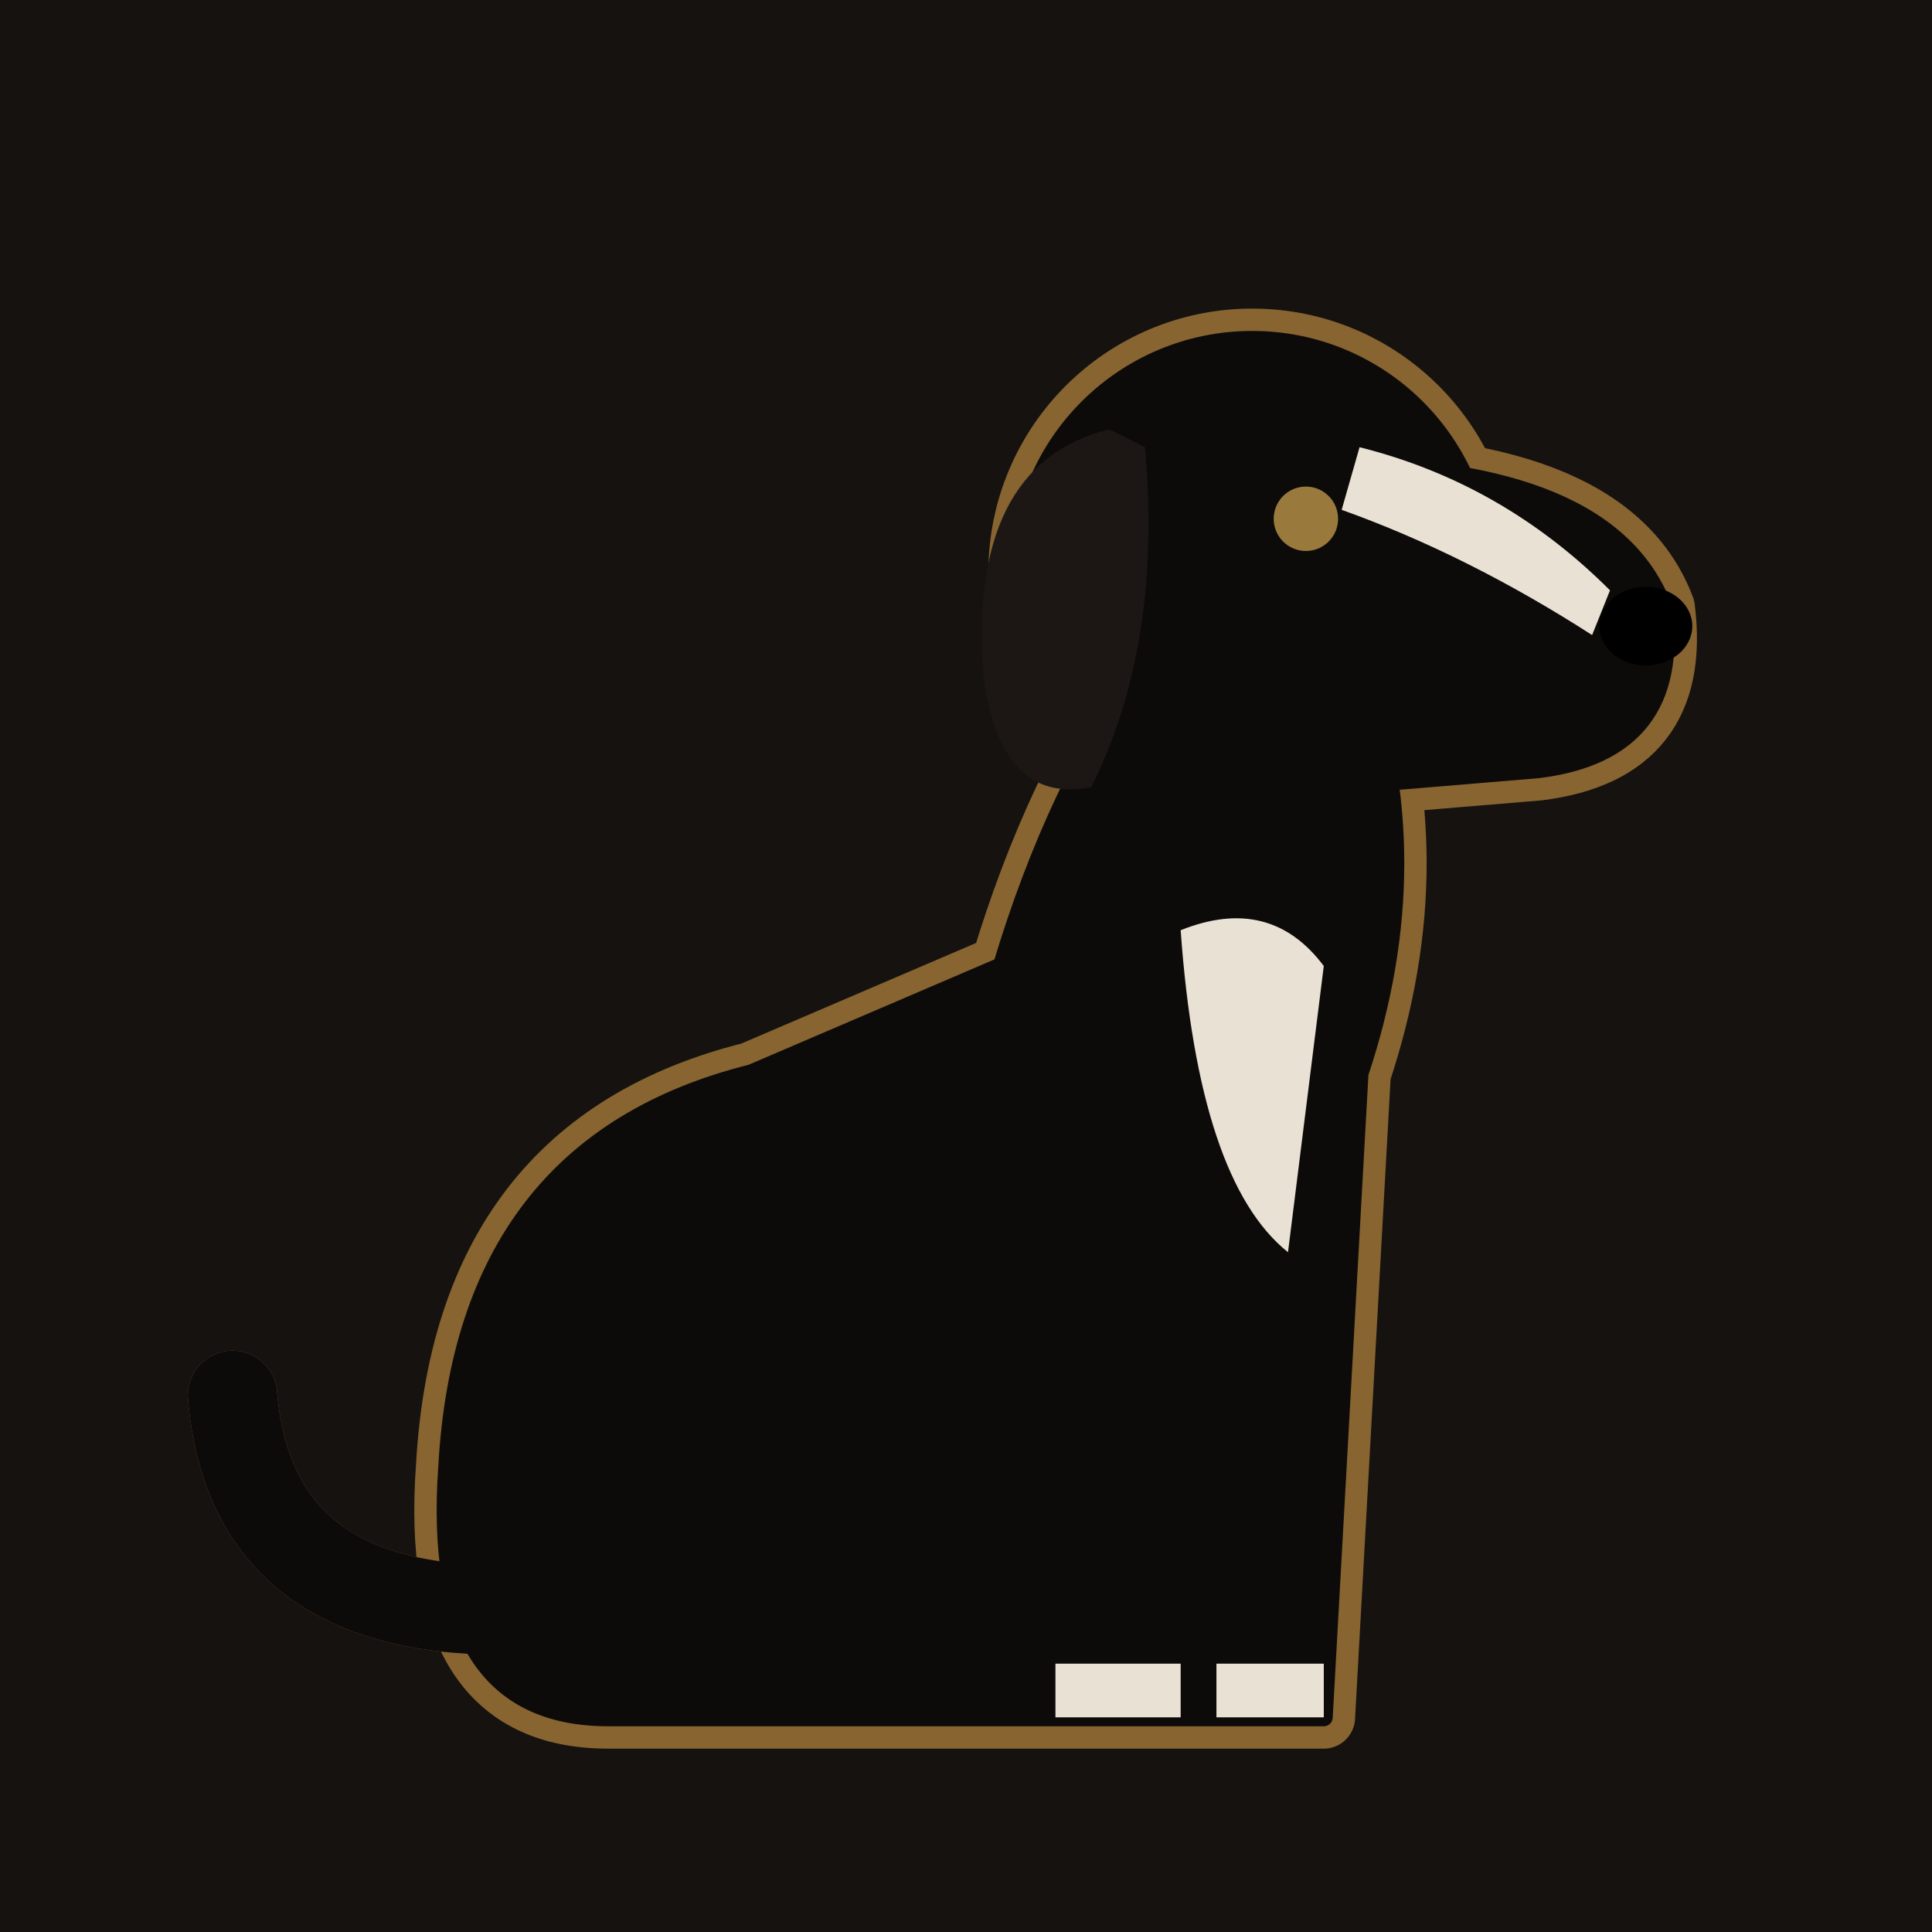
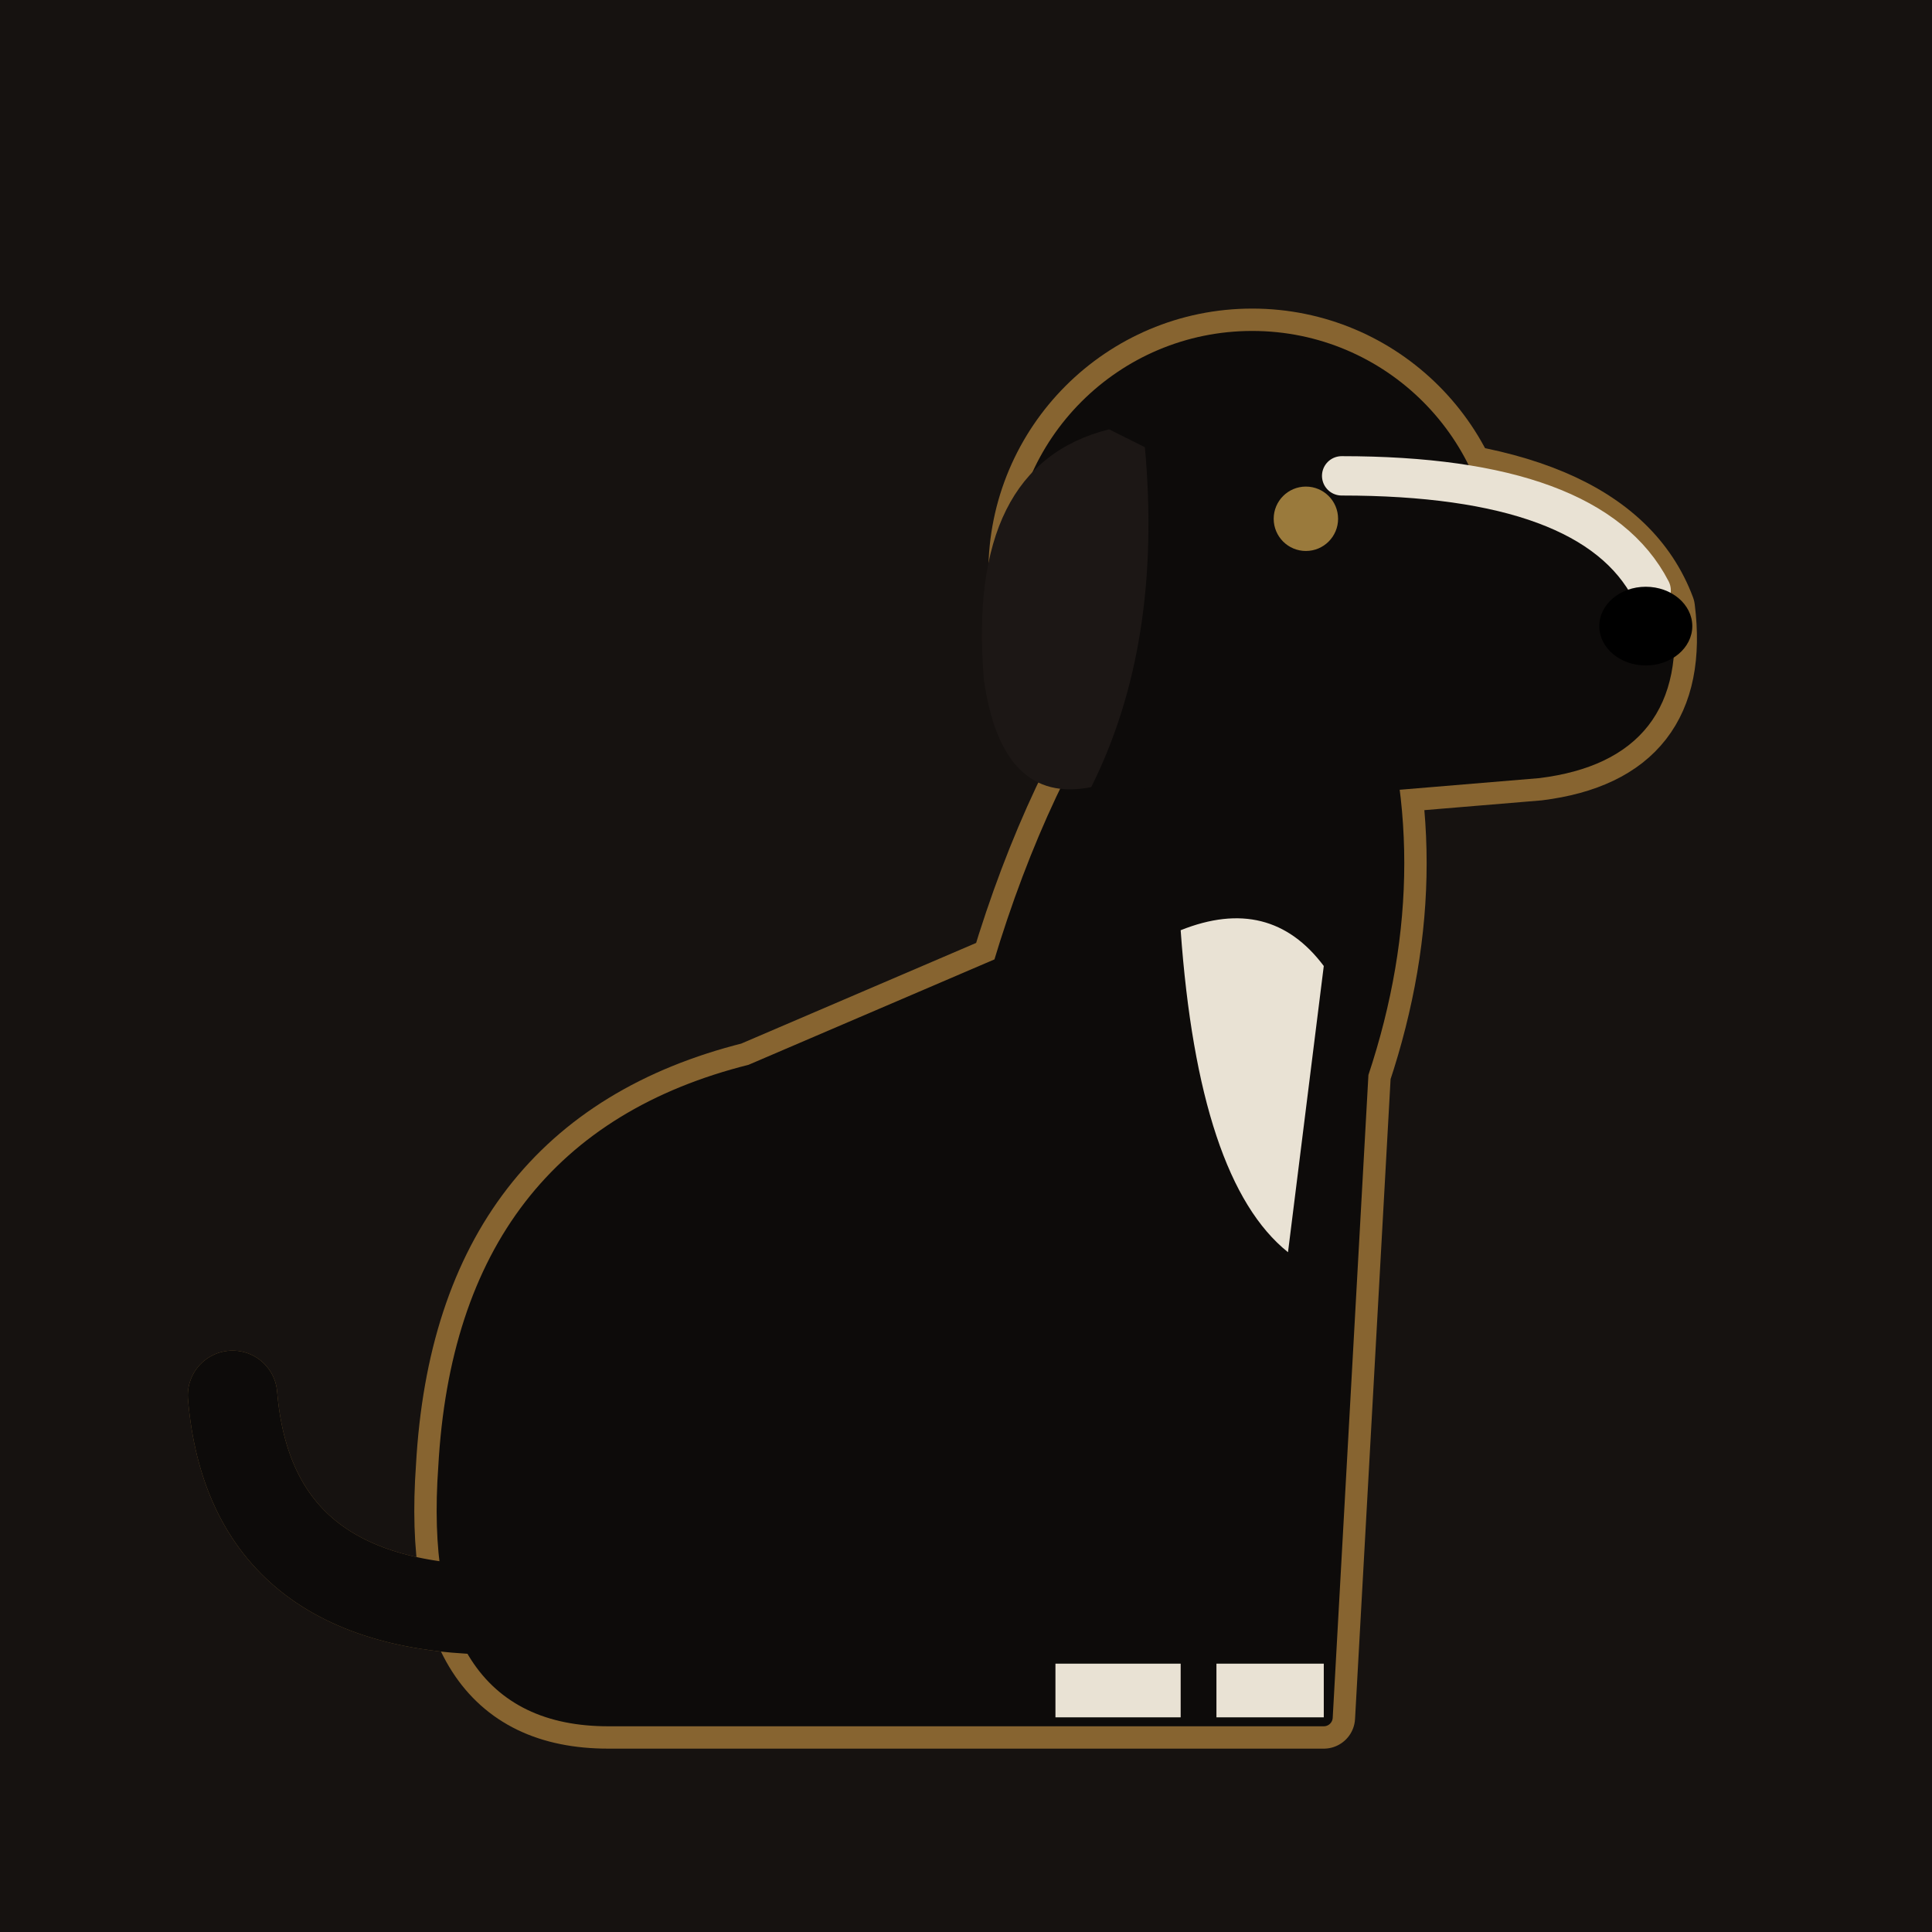
<svg xmlns="http://www.w3.org/2000/svg" viewBox="-4 -4 108 108">
  <rect x="-4" y="-4" width="108" height="108" fill="#161210" />
  <g fill="none" stroke="#e3a84b" stroke-width="3.5" stroke-linejoin="round" opacity=".55">
    <path d="M30 92 Q20 92 21 78 Q22 60 38 56 L52 50 Q55 40 60 33 L72 33 Q76 44 72 56 L70 92 Z" />
    <circle cx="66" cy="28" r="13" />
    <path d="M70 22 Q86 22 89 30 Q90 38 82 39 L70 40 Z" />
    <path d="M24 86 Q10 86 9 74" fill="none" stroke-width="5" stroke-linecap="round" />
  </g>
  <g fill="#0d0b0a" stroke="#0d0b0a" stroke-width="1" stroke-linejoin="round">
    <path d="M30 92 Q20 92 21 78 Q22 60 38 56 L52 50 Q55 40 60 33 L72 33 Q76 44 72 56 L70 92 Z" />
    <circle cx="66" cy="28" r="13" />
    <path d="M70 22 Q86 22 89 30 Q90 38 82 39 L70 40 Z" />
    <path d="M24 86 Q10 86 9 74" fill="none" stroke-width="5" stroke-linecap="round" />
  </g>
  <path d="M58 20 Q50 22 51 34 Q52 41 57 40 Q61 32 60 21 Z" fill="#1c1715" />
-   <path d="M72 21 Q80 23 86 29 L85 31.5 Q78 27 71 24.5 Z" fill="#e9e2d4" />
+   <path d="M71 22.6 Q85 22.6 88.3 29" fill="none" stroke="#e9e2d4" stroke-width="2.2" stroke-linecap="round" />
  <ellipse cx="88" cy="31" rx="2.6" ry="2.2" fill="#000" />
  <circle cx="69" cy="25" r="1.8" fill="#9a7a3c" />
  <path d="M62 48 Q67 46 70 50 L68 66 Q63 62 62 48 Z" fill="#e9e2d4" />
  <path d="M55 92 h7 v-3 h-7 Z M64 92 h6 v-3 h-6 Z" fill="#e9e2d4" />
</svg>
